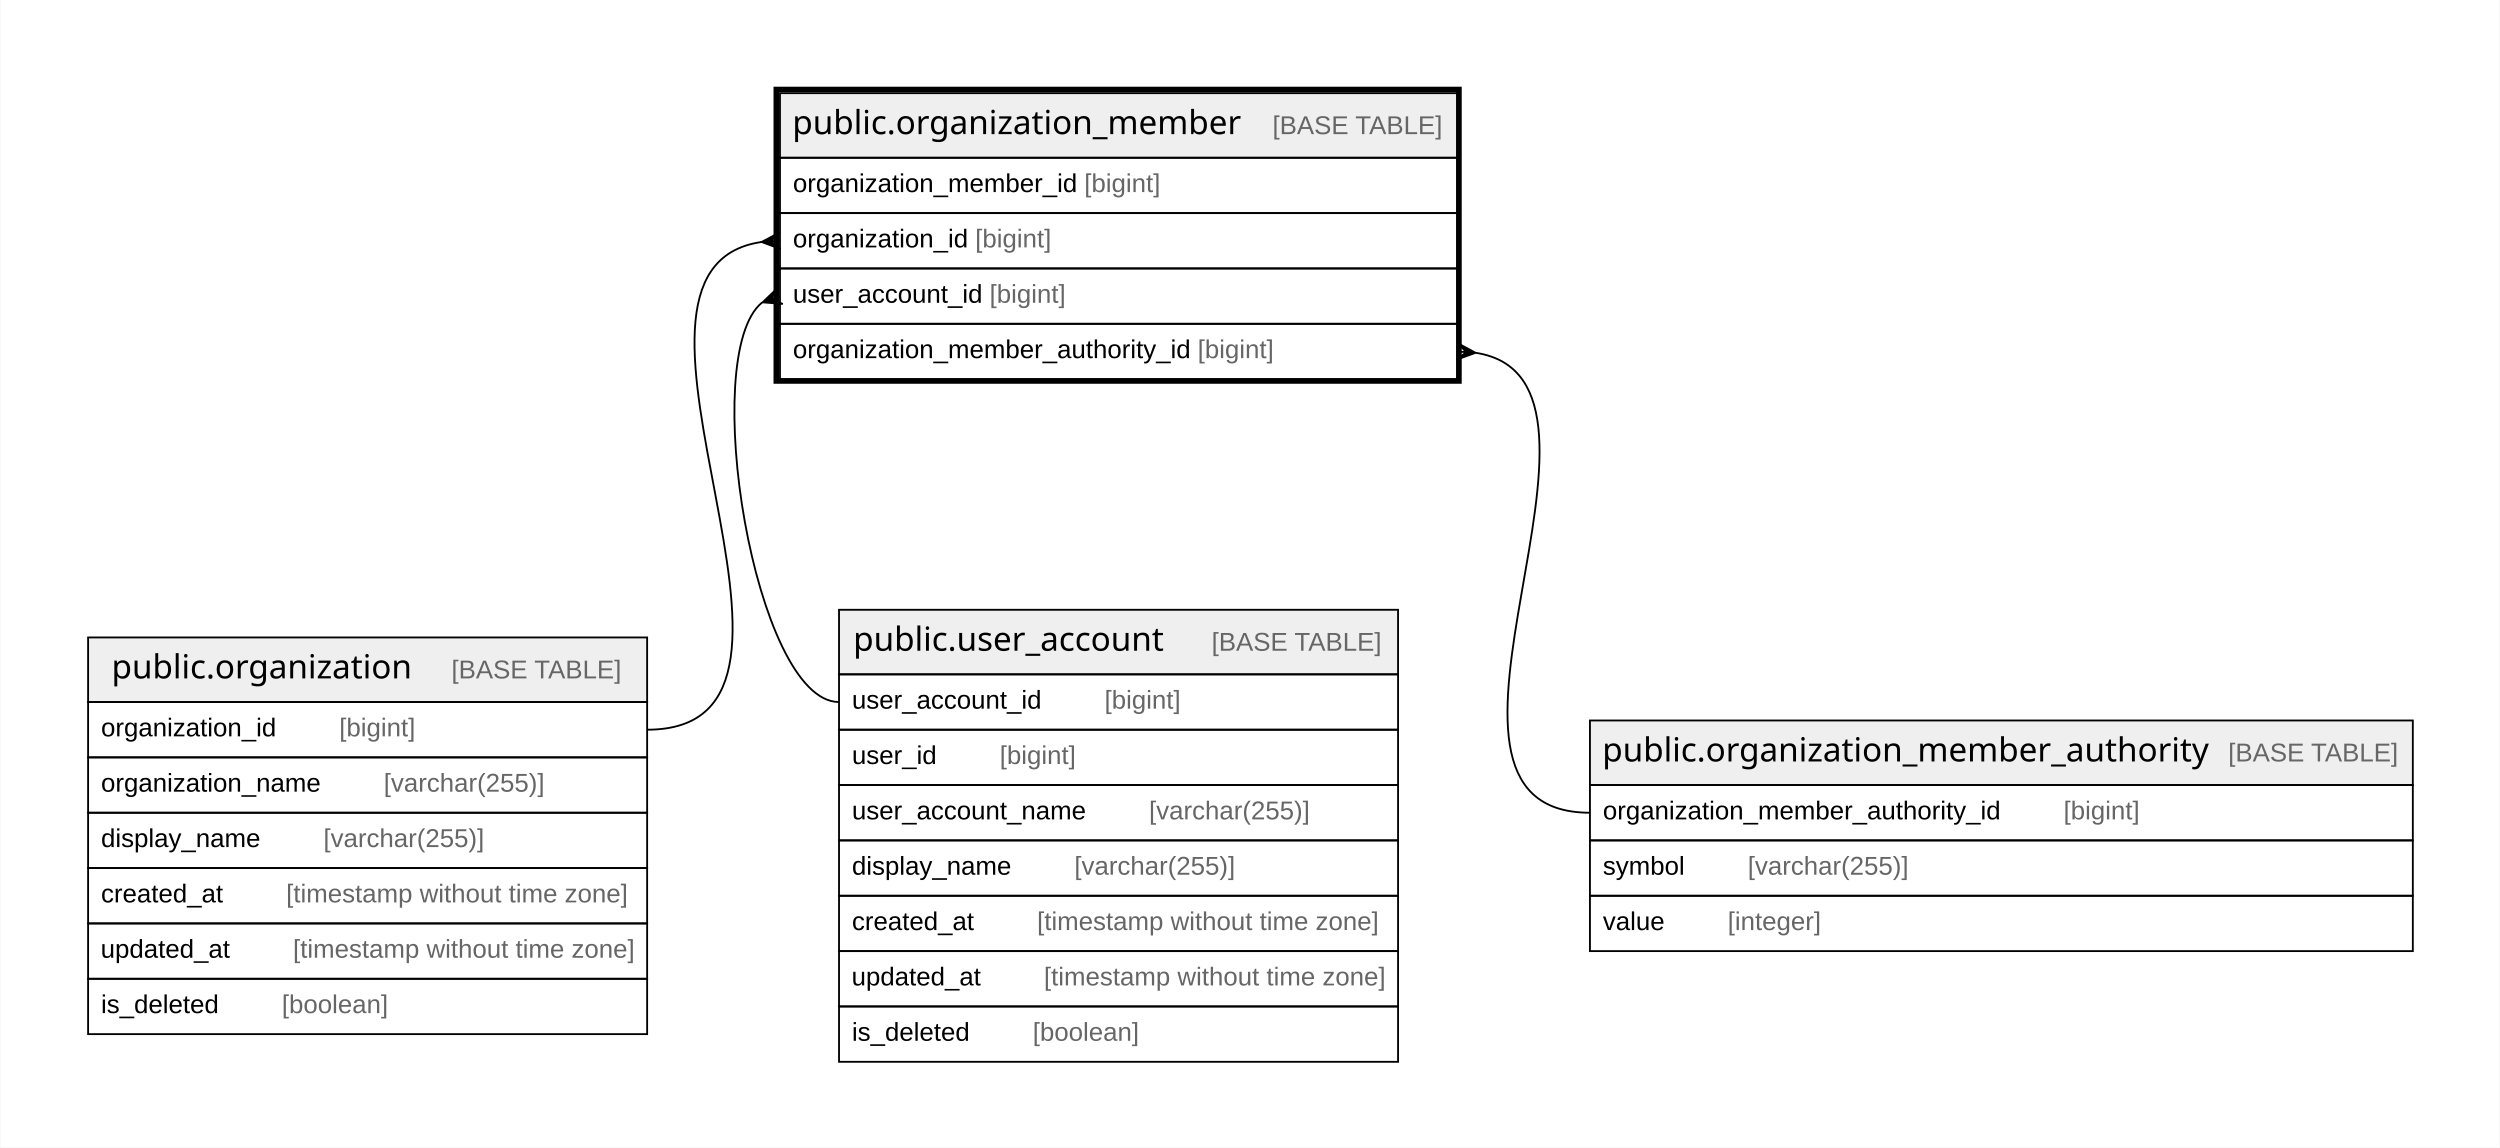
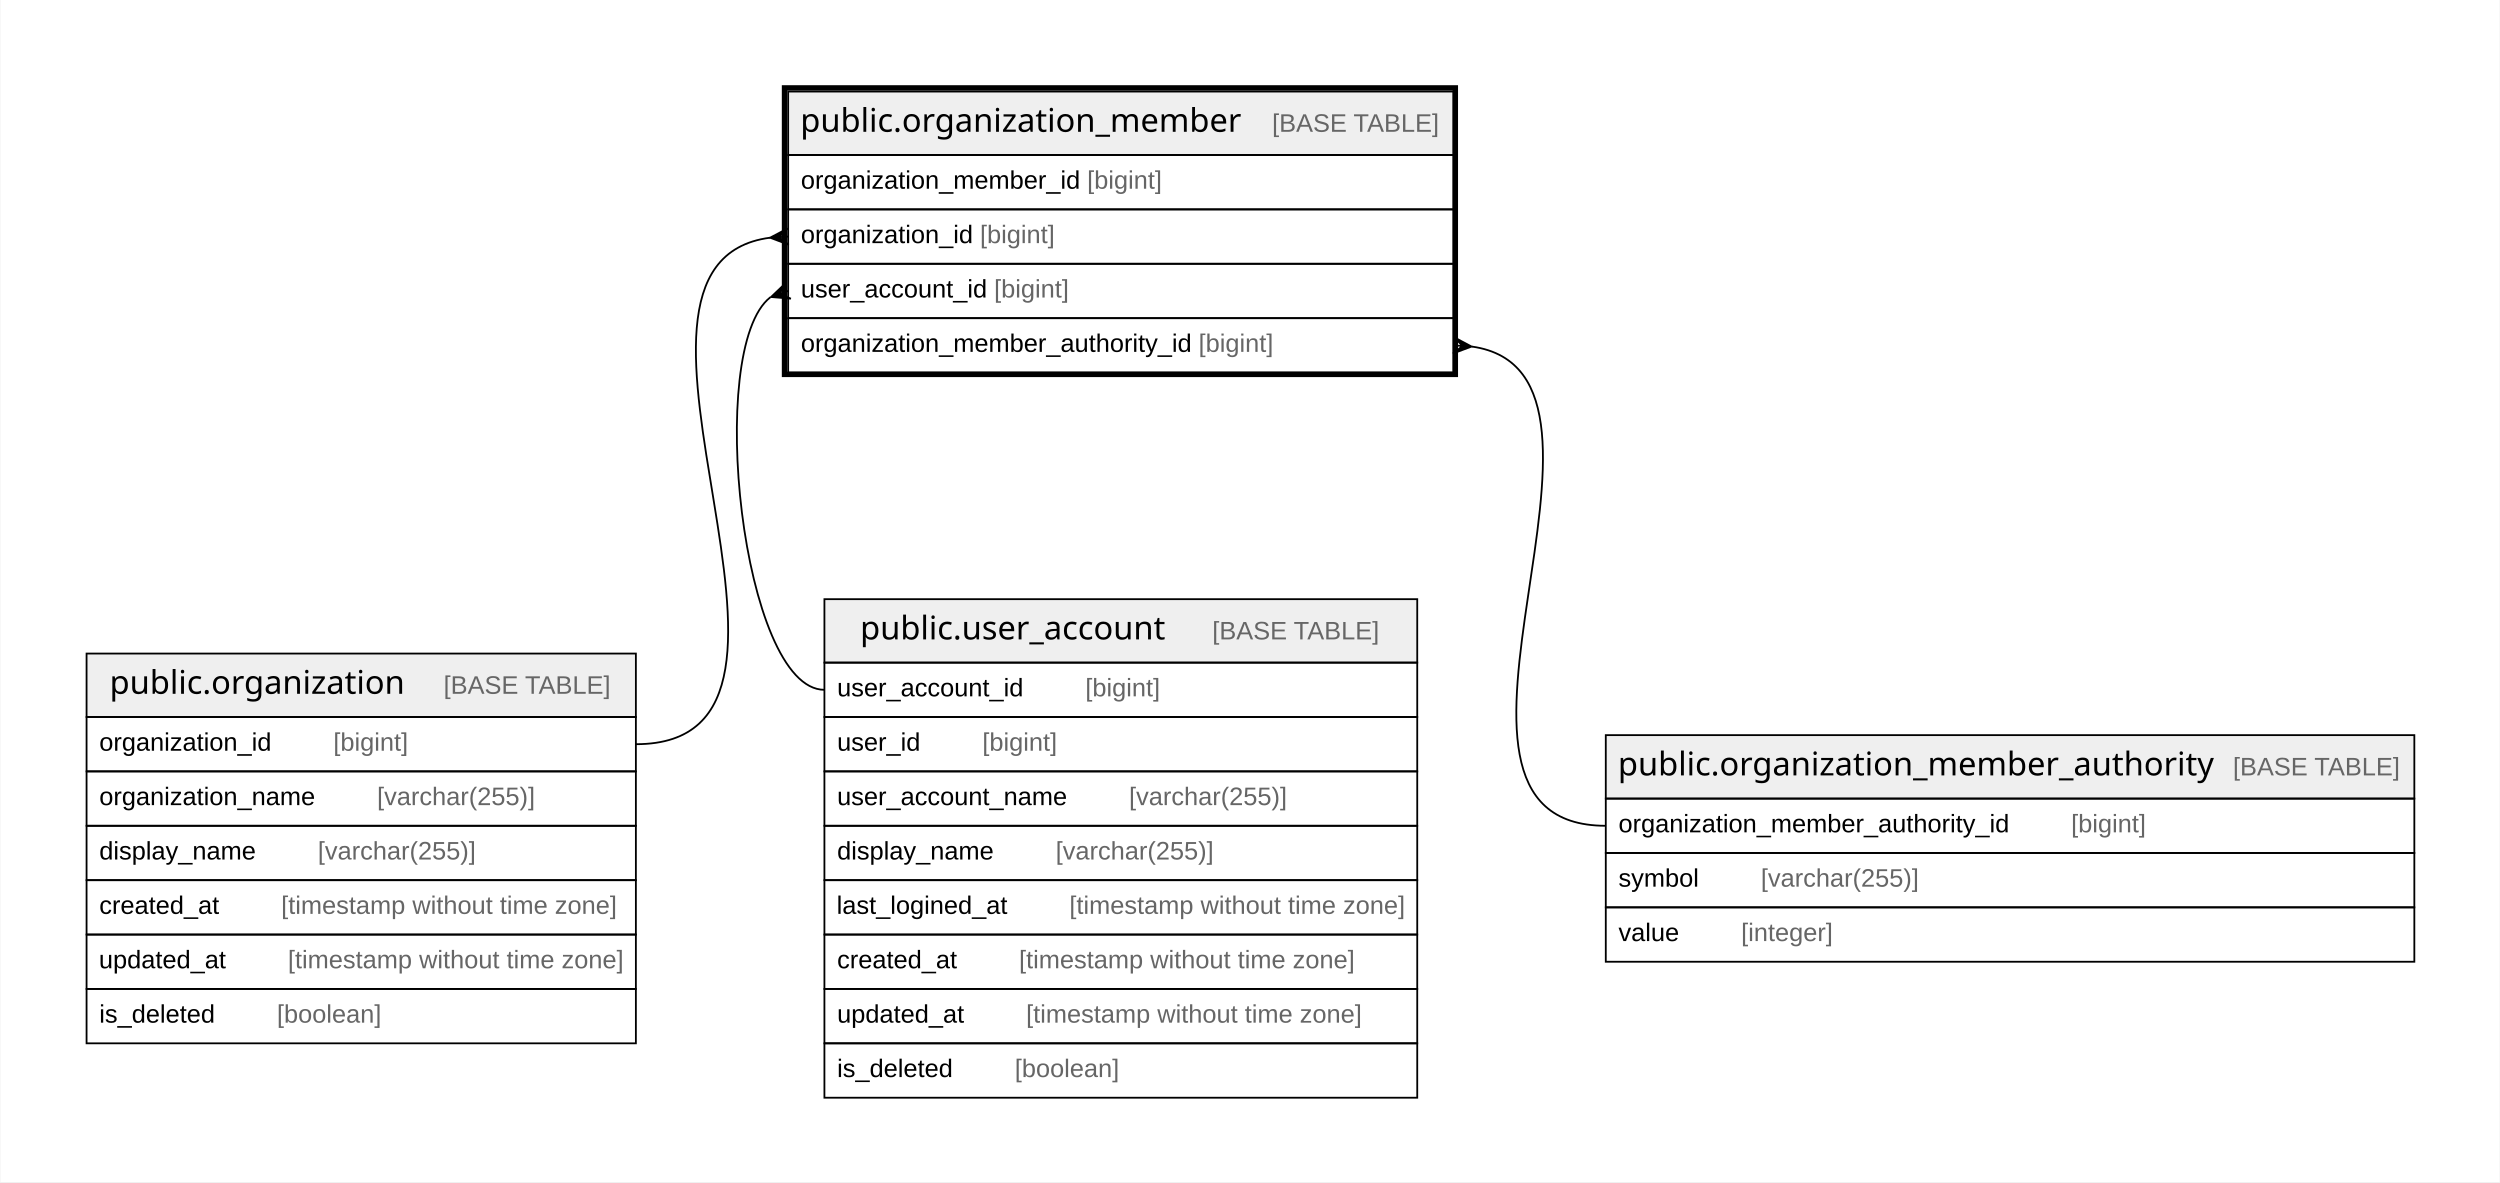
- <svg xmlns="http://www.w3.org/2000/svg" width="1355pt" height="622pt" viewBox="0.00 0.00 1354.50 622.00">
-   <g id="graph0" class="graph" transform="scale(1 1) rotate(0) translate(4 618)">
-     <polygon fill="#ffffff" stroke="transparent" points="-4,4 -4,-618 1350.5,-618 1350.5,4 -4,4" />
+ <svg xmlns="http://www.w3.org/2000/svg" width="1379pt" height="652pt" viewBox="0.00 0.00 1378.50 652.00">
+   <g id="graph0" class="graph" transform="scale(1 1) rotate(0) translate(4 648)">
+     <polygon fill="#ffffff" stroke="transparent" points="-4,4 -4,-648 1374.5,-648 1374.5,4 -4,4" />
    <g id="node1" class="node">
-       <polygon fill="#efefef" stroke="transparent" points="418.5,-532.5 418.5,-567.5 785.5,-567.5 785.5,-532.5 418.5,-532.5" />
-       <polygon fill="none" stroke="#000000" points="418.5,-532.5 418.5,-567.5 785.5,-567.5 785.5,-532.5 418.5,-532.5" />
-       <text text-anchor="start" x="425.198" y="-545.3" font-family="Arial Bold" font-size="18.00" fill="#000000">public.organization_member</text>
-       <text text-anchor="start" x="651.234" y="-545.3" font-family="Arial" font-size="14.00" fill="#000000">    </text>
-       <text text-anchor="start" x="685.439" y="-545.3" font-family="Arial" font-size="14.00" fill="#666666">[BASE TABLE]</text>
-       <polygon fill="none" stroke="#000000" points="418.5,-502.5 418.5,-532.5 785.5,-532.5 785.5,-502.5 418.5,-502.5" />
-       <text text-anchor="start" x="425.5" y="-513.9" font-family="Arial" font-size="14.00" fill="#000000">organization_member_id </text>
-       <text text-anchor="start" x="583.417" y="-513.9" font-family="Arial" font-size="14.00" fill="#666666">[bigint]</text>
-       <polygon fill="none" stroke="#000000" points="418.5,-472.5 418.5,-502.5 785.5,-502.5 785.5,-472.5 418.5,-472.5" />
-       <text text-anchor="start" x="425.5" y="-483.9" font-family="Arial" font-size="14.00" fill="#000000">organization_id </text>
-       <text text-anchor="start" x="524.305" y="-483.9" font-family="Arial" font-size="14.00" fill="#666666">[bigint]</text>
-       <polygon fill="none" stroke="#000000" points="418.5,-442.5 418.5,-472.5 785.5,-472.5 785.5,-442.5 418.5,-442.5" />
-       <text text-anchor="start" x="425.5" y="-453.9" font-family="Arial" font-size="14.00" fill="#000000">user_account_id </text>
-       <text text-anchor="start" x="532.092" y="-453.9" font-family="Arial" font-size="14.00" fill="#666666">[bigint]</text>
-       <polygon fill="none" stroke="#000000" points="418.5,-412.5 418.5,-442.5 785.5,-442.5 785.5,-412.5 418.5,-412.5" />
-       <text text-anchor="start" x="425.5" y="-423.9" font-family="Arial" font-size="14.00" fill="#000000">organization_member_authority_id </text>
-       <text text-anchor="start" x="644.879" y="-423.9" font-family="Arial" font-size="14.00" fill="#666666">[bigint]</text>
-       <polygon fill="none" stroke="#000000" stroke-width="3" points="416.5,-411.5 416.5,-569.5 786.5,-569.5 786.5,-411.5 416.5,-411.5" />
+       <polygon fill="#efefef" stroke="transparent" points="430.5,-562.5 430.5,-597.5 797.5,-597.5 797.5,-562.5 430.5,-562.5" />
+       <polygon fill="none" stroke="#000000" points="430.5,-562.5 430.5,-597.5 797.5,-597.5 797.5,-562.5 430.5,-562.5" />
+       <text text-anchor="start" x="437.198" y="-575.3" font-family="Arial Bold" font-size="18.00" fill="#000000">public.organization_member</text>
+       <text text-anchor="start" x="663.234" y="-575.3" font-family="Arial" font-size="14.00" fill="#000000">    </text>
+       <text text-anchor="start" x="697.439" y="-575.3" font-family="Arial" font-size="14.00" fill="#666666">[BASE TABLE]</text>
+       <polygon fill="none" stroke="#000000" points="430.5,-532.5 430.5,-562.5 797.5,-562.5 797.5,-532.5 430.5,-532.5" />
+       <text text-anchor="start" x="437.5" y="-543.9" font-family="Arial" font-size="14.00" fill="#000000">organization_member_id </text>
+       <text text-anchor="start" x="595.417" y="-543.9" font-family="Arial" font-size="14.00" fill="#666666">[bigint]</text>
+       <polygon fill="none" stroke="#000000" points="430.5,-502.5 430.5,-532.5 797.5,-532.5 797.5,-502.5 430.5,-502.5" />
+       <text text-anchor="start" x="437.5" y="-513.9" font-family="Arial" font-size="14.00" fill="#000000">organization_id </text>
+       <text text-anchor="start" x="536.305" y="-513.9" font-family="Arial" font-size="14.00" fill="#666666">[bigint]</text>
+       <polygon fill="none" stroke="#000000" points="430.5,-472.5 430.5,-502.5 797.5,-502.5 797.5,-472.5 430.5,-472.5" />
+       <text text-anchor="start" x="437.5" y="-483.9" font-family="Arial" font-size="14.00" fill="#000000">user_account_id </text>
+       <text text-anchor="start" x="544.092" y="-483.9" font-family="Arial" font-size="14.00" fill="#666666">[bigint]</text>
+       <polygon fill="none" stroke="#000000" points="430.5,-442.5 430.5,-472.5 797.5,-472.5 797.5,-442.5 430.5,-442.5" />
+       <text text-anchor="start" x="437.5" y="-453.9" font-family="Arial" font-size="14.00" fill="#000000">organization_member_authority_id </text>
+       <text text-anchor="start" x="656.879" y="-453.9" font-family="Arial" font-size="14.00" fill="#666666">[bigint]</text>
+       <polygon fill="none" stroke="#000000" stroke-width="3" points="428.5,-441.5 428.5,-599.5 798.5,-599.5 798.5,-441.5 428.5,-441.5" />
    </g>
    <g id="node2" class="node">
-       <polygon fill="#efefef" stroke="transparent" points="43.5,-237.5 43.5,-272.5 346.5,-272.5 346.5,-237.5 43.5,-237.5" />
-       <polygon fill="none" stroke="#000000" points="43.5,-237.5 43.5,-272.5 346.5,-272.5 346.5,-237.5 43.5,-237.5" />
-       <text text-anchor="start" x="56.198" y="-250.3" font-family="Arial Bold" font-size="18.00" fill="#000000">public.organization</text>
-       <text text-anchor="start" x="206.234" y="-250.3" font-family="Arial" font-size="14.00" fill="#000000">    </text>
-       <text text-anchor="start" x="240.439" y="-250.3" font-family="Arial" font-size="14.00" fill="#666666">[BASE TABLE]</text>
-       <polygon fill="none" stroke="#000000" points="43.5,-207.5 43.5,-237.5 346.5,-237.5 346.5,-207.5 43.5,-207.5" />
-       <text text-anchor="start" x="50.5" y="-218.9" font-family="Arial" font-size="14.00" fill="#000000">organization_id    </text>
-       <text text-anchor="start" x="179.619" y="-218.9" font-family="Arial" font-size="14.00" fill="#666666">[bigint]</text>
-       <polygon fill="none" stroke="#000000" points="43.5,-177.5 43.5,-207.5 346.5,-207.5 346.5,-177.5 43.5,-177.5" />
-       <text text-anchor="start" x="50.5" y="-188.9" font-family="Arial" font-size="14.00" fill="#000000">organization_name    </text>
-       <text text-anchor="start" x="203.738" y="-188.9" font-family="Arial" font-size="14.00" fill="#666666">[varchar(255)]</text>
-       <polygon fill="none" stroke="#000000" points="43.5,-147.5 43.5,-177.5 346.5,-177.5 346.5,-147.5 43.5,-147.5" />
-       <text text-anchor="start" x="50.5" y="-158.9" font-family="Arial" font-size="14.00" fill="#000000">display_name    </text>
-       <text text-anchor="start" x="171.057" y="-158.9" font-family="Arial" font-size="14.00" fill="#666666">[varchar(255)]</text>
-       <polygon fill="none" stroke="#000000" points="43.5,-117.5 43.5,-147.5 346.5,-147.5 346.5,-117.5 43.5,-117.5" />
-       <text text-anchor="start" x="50.5" y="-128.9" font-family="Arial" font-size="14.00" fill="#000000">created_at    </text>
-       <text text-anchor="start" x="150.842" y="-128.9" font-family="Arial" font-size="14.00" fill="#666666">[timestamp without time zone]</text>
-       <polygon fill="none" stroke="#000000" points="43.5,-87.5 43.5,-117.5 346.5,-117.5 346.5,-87.5 43.5,-87.5" />
-       <text text-anchor="start" x="50.306" y="-98.9" font-family="Arial" font-size="14.00" fill="#000000">updated_at    </text>
-       <text text-anchor="start" x="154.553" y="-98.9" font-family="Arial" font-size="14.00" fill="#666666">[timestamp without time zone]</text>
-       <polygon fill="none" stroke="#000000" points="43.5,-57.5 43.5,-87.5 346.5,-87.5 346.5,-57.5 43.5,-57.5" />
-       <text text-anchor="start" x="50.5" y="-68.9" font-family="Arial" font-size="14.00" fill="#000000">is_deleted    </text>
-       <text text-anchor="start" x="148.504" y="-68.9" font-family="Arial" font-size="14.00" fill="#666666">[boolean]</text>
+       <polygon fill="#efefef" stroke="transparent" points="43.5,-252.5 43.5,-287.5 346.5,-287.5 346.5,-252.5 43.5,-252.5" />
+       <polygon fill="none" stroke="#000000" points="43.5,-252.5 43.5,-287.5 346.5,-287.5 346.5,-252.5 43.5,-252.5" />
+       <text text-anchor="start" x="56.198" y="-265.3" font-family="Arial Bold" font-size="18.00" fill="#000000">public.organization</text>
+       <text text-anchor="start" x="206.234" y="-265.3" font-family="Arial" font-size="14.00" fill="#000000">    </text>
+       <text text-anchor="start" x="240.439" y="-265.3" font-family="Arial" font-size="14.00" fill="#666666">[BASE TABLE]</text>
+       <polygon fill="none" stroke="#000000" points="43.5,-222.5 43.5,-252.5 346.5,-252.5 346.5,-222.5 43.5,-222.5" />
+       <text text-anchor="start" x="50.5" y="-233.9" font-family="Arial" font-size="14.00" fill="#000000">organization_id    </text>
+       <text text-anchor="start" x="179.619" y="-233.9" font-family="Arial" font-size="14.00" fill="#666666">[bigint]</text>
+       <polygon fill="none" stroke="#000000" points="43.5,-192.5 43.5,-222.5 346.5,-222.5 346.5,-192.5 43.5,-192.5" />
+       <text text-anchor="start" x="50.5" y="-203.9" font-family="Arial" font-size="14.00" fill="#000000">organization_name    </text>
+       <text text-anchor="start" x="203.738" y="-203.9" font-family="Arial" font-size="14.00" fill="#666666">[varchar(255)]</text>
+       <polygon fill="none" stroke="#000000" points="43.5,-162.5 43.5,-192.5 346.5,-192.5 346.5,-162.5 43.5,-162.5" />
+       <text text-anchor="start" x="50.5" y="-173.9" font-family="Arial" font-size="14.00" fill="#000000">display_name    </text>
+       <text text-anchor="start" x="171.057" y="-173.9" font-family="Arial" font-size="14.00" fill="#666666">[varchar(255)]</text>
+       <polygon fill="none" stroke="#000000" points="43.5,-132.5 43.5,-162.5 346.5,-162.5 346.5,-132.5 43.5,-132.5" />
+       <text text-anchor="start" x="50.5" y="-143.9" font-family="Arial" font-size="14.00" fill="#000000">created_at    </text>
+       <text text-anchor="start" x="150.842" y="-143.9" font-family="Arial" font-size="14.00" fill="#666666">[timestamp without time zone]</text>
+       <polygon fill="none" stroke="#000000" points="43.5,-102.5 43.5,-132.5 346.5,-132.5 346.5,-102.5 43.5,-102.5" />
+       <text text-anchor="start" x="50.306" y="-113.9" font-family="Arial" font-size="14.00" fill="#000000">updated_at    </text>
+       <text text-anchor="start" x="154.553" y="-113.9" font-family="Arial" font-size="14.00" fill="#666666">[timestamp without time zone]</text>
+       <polygon fill="none" stroke="#000000" points="43.5,-72.5 43.5,-102.5 346.5,-102.5 346.5,-72.5 43.5,-72.5" />
+       <text text-anchor="start" x="50.5" y="-83.9" font-family="Arial" font-size="14.00" fill="#000000">is_deleted    </text>
+       <text text-anchor="start" x="148.504" y="-83.9" font-family="Arial" font-size="14.00" fill="#666666">[boolean]</text>
    </g>
    <g id="edge1" class="edge">
-       <path fill="none" stroke="#000000" d="M408.516,-486.831C306.284,-472.2 464.972,-222.5 346.5,-222.5" />
-       <polygon fill="#000000" stroke="#000000" points="408.522,-486.831 418.199,-491.99 413.511,-487.166 418.5,-487.5 418.5,-487.5 418.5,-487.5 413.511,-487.166 418.801,-483.01 408.522,-486.831 408.522,-486.831" />
+       <path fill="none" stroke="#000000" d="M420.515,-516.883C309.964,-502.397 472.871,-237.5 346.5,-237.5" />
+       <polygon fill="#000000" stroke="#000000" points="420.519,-516.884 430.223,-521.991 425.51,-517.192 430.5,-517.5 430.5,-517.5 430.5,-517.5 425.51,-517.192 430.777,-513.009 420.519,-516.884 420.519,-516.884" />
    </g>
    <g id="node3" class="node">
-       <polygon fill="#efefef" stroke="transparent" points="450.5,-252.5 450.5,-287.5 753.5,-287.5 753.5,-252.5 450.5,-252.5" />
-       <polygon fill="none" stroke="#000000" points="450.5,-252.5 450.5,-287.5 753.5,-287.5 753.5,-252.5 450.5,-252.5" />
-       <text text-anchor="start" x="458.192" y="-265.3" font-family="Arial Bold" font-size="18.00" fill="#000000">public.user_account</text>
-       <text text-anchor="start" x="618.24" y="-265.3" font-family="Arial" font-size="14.00" fill="#000000">    </text>
-       <text text-anchor="start" x="652.444" y="-265.3" font-family="Arial" font-size="14.00" fill="#666666">[BASE TABLE]</text>
-       <polygon fill="none" stroke="#000000" points="450.5,-222.5 450.5,-252.5 753.5,-252.5 753.5,-222.5 450.5,-222.5" />
-       <text text-anchor="start" x="457.5" y="-233.9" font-family="Arial" font-size="14.00" fill="#000000">user_account_id    </text>
-       <text text-anchor="start" x="594.406" y="-233.9" font-family="Arial" font-size="14.00" fill="#666666">[bigint]</text>
-       <polygon fill="none" stroke="#000000" points="450.5,-192.5 450.5,-222.5 753.5,-222.5 753.5,-192.5 450.5,-192.5" />
-       <text text-anchor="start" x="457.5" y="-203.9" font-family="Arial" font-size="14.00" fill="#000000">user_id    </text>
-       <text text-anchor="start" x="537.602" y="-203.9" font-family="Arial" font-size="14.00" fill="#666666">[bigint]</text>
-       <polygon fill="none" stroke="#000000" points="450.5,-162.5 450.5,-192.5 753.5,-192.5 753.5,-162.5 450.5,-162.5" />
-       <text text-anchor="start" x="457.5" y="-173.9" font-family="Arial" font-size="14.00" fill="#000000">user_account_name    </text>
-       <text text-anchor="start" x="618.525" y="-173.9" font-family="Arial" font-size="14.00" fill="#666666">[varchar(255)]</text>
-       <polygon fill="none" stroke="#000000" points="450.5,-132.5 450.5,-162.5 753.5,-162.5 753.5,-132.5 450.5,-132.5" />
-       <text text-anchor="start" x="457.5" y="-143.9" font-family="Arial" font-size="14.00" fill="#000000">display_name    </text>
-       <text text-anchor="start" x="578.057" y="-143.9" font-family="Arial" font-size="14.00" fill="#666666">[varchar(255)]</text>
-       <polygon fill="none" stroke="#000000" points="450.5,-102.5 450.5,-132.5 753.5,-132.5 753.5,-102.5 450.5,-102.5" />
+       <polygon fill="#efefef" stroke="transparent" points="450.5,-282.5 450.5,-317.5 777.5,-317.5 777.5,-282.5 450.5,-282.5" />
+       <polygon fill="none" stroke="#000000" points="450.5,-282.5 450.5,-317.5 777.5,-317.5 777.5,-282.5 450.5,-282.5" />
+       <text text-anchor="start" x="470.192" y="-295.3" font-family="Arial Bold" font-size="18.00" fill="#000000">public.user_account</text>
+       <text text-anchor="start" x="630.24" y="-295.3" font-family="Arial" font-size="14.00" fill="#000000">    </text>
+       <text text-anchor="start" x="664.444" y="-295.3" font-family="Arial" font-size="14.00" fill="#666666">[BASE TABLE]</text>
+       <polygon fill="none" stroke="#000000" points="450.5,-252.5 450.5,-282.5 777.5,-282.5 777.5,-252.5 450.5,-252.5" />
+       <text text-anchor="start" x="457.5" y="-263.9" font-family="Arial" font-size="14.00" fill="#000000">user_account_id    </text>
+       <text text-anchor="start" x="594.406" y="-263.9" font-family="Arial" font-size="14.00" fill="#666666">[bigint]</text>
+       <polygon fill="none" stroke="#000000" points="450.5,-222.5 450.5,-252.5 777.5,-252.5 777.5,-222.5 450.5,-222.5" />
+       <text text-anchor="start" x="457.5" y="-233.9" font-family="Arial" font-size="14.00" fill="#000000">user_id    </text>
+       <text text-anchor="start" x="537.602" y="-233.9" font-family="Arial" font-size="14.00" fill="#666666">[bigint]</text>
+       <polygon fill="none" stroke="#000000" points="450.5,-192.5 450.5,-222.5 777.5,-222.5 777.5,-192.5 450.5,-192.5" />
+       <text text-anchor="start" x="457.5" y="-203.9" font-family="Arial" font-size="14.00" fill="#000000">user_account_name    </text>
+       <text text-anchor="start" x="618.525" y="-203.9" font-family="Arial" font-size="14.00" fill="#666666">[varchar(255)]</text>
+       <polygon fill="none" stroke="#000000" points="450.5,-162.5 450.5,-192.5 777.5,-192.5 777.5,-162.5 450.5,-162.5" />
+       <text text-anchor="start" x="457.5" y="-173.9" font-family="Arial" font-size="14.00" fill="#000000">display_name    </text>
+       <text text-anchor="start" x="578.057" y="-173.9" font-family="Arial" font-size="14.00" fill="#666666">[varchar(255)]</text>
+       <polygon fill="none" stroke="#000000" points="450.5,-132.5 450.5,-162.5 777.5,-162.5 777.5,-132.5 450.5,-132.5" />
+       <text text-anchor="start" x="457.255" y="-143.9" font-family="Arial" font-size="14.00" fill="#000000">last_logined_at    </text>
+       <text text-anchor="start" x="585.605" y="-143.9" font-family="Arial" font-size="14.00" fill="#666666">[timestamp without time zone]</text>
+       <polygon fill="none" stroke="#000000" points="450.5,-102.5 450.5,-132.5 777.5,-132.5 777.5,-102.5 450.5,-102.5" />
      <text text-anchor="start" x="457.5" y="-113.9" font-family="Arial" font-size="14.00" fill="#000000">created_at    </text>
      <text text-anchor="start" x="557.842" y="-113.9" font-family="Arial" font-size="14.00" fill="#666666">[timestamp without time zone]</text>
-       <polygon fill="none" stroke="#000000" points="450.5,-72.5 450.5,-102.5 753.5,-102.5 753.5,-72.5 450.5,-72.5" />
-       <text text-anchor="start" x="457.307" y="-83.9" font-family="Arial" font-size="14.00" fill="#000000">updated_at    </text>
-       <text text-anchor="start" x="561.553" y="-83.9" font-family="Arial" font-size="14.00" fill="#666666">[timestamp without time zone]</text>
-       <polygon fill="none" stroke="#000000" points="450.5,-42.5 450.5,-72.5 753.5,-72.5 753.5,-42.5 450.5,-42.5" />
+       <polygon fill="none" stroke="#000000" points="450.5,-72.5 450.5,-102.5 777.5,-102.5 777.5,-72.5 450.5,-72.5" />
+       <text text-anchor="start" x="457.5" y="-83.9" font-family="Arial" font-size="14.00" fill="#000000">updated_at    </text>
+       <text text-anchor="start" x="561.747" y="-83.9" font-family="Arial" font-size="14.00" fill="#666666">[timestamp without time zone]</text>
+       <polygon fill="none" stroke="#000000" points="450.5,-42.5 450.5,-72.5 777.5,-72.5 777.5,-42.5 450.5,-42.5" />
      <text text-anchor="start" x="457.5" y="-53.9" font-family="Arial" font-size="14.00" fill="#000000">is_deleted    </text>
      <text text-anchor="start" x="555.504" y="-53.9" font-family="Arial" font-size="14.00" fill="#666666">[boolean]</text>
    </g>
    <g id="edge2" class="edge">
-       <path fill="none" stroke="#000000" d="M408.819,-454.044C373.942,-426.056 404.763,-237.5 450.5,-237.5" />
-       <polygon fill="#000000" stroke="#000000" points="409.082,-454.138 416.987,-461.738 413.791,-455.819 418.5,-457.5 418.5,-457.5 418.5,-457.5 413.791,-455.819 420.013,-453.262 409.082,-454.138 409.082,-454.138" />
+       <path fill="none" stroke="#000000" d="M420.695,-484.044C384.538,-456.056 405.053,-267.5 450.5,-267.5" />
+       <polygon fill="#000000" stroke="#000000" points="421.069,-484.176 429.004,-491.744 425.784,-485.838 430.5,-487.5 430.5,-487.5 430.5,-487.5 425.784,-485.838 431.996,-483.256 421.069,-484.176 421.069,-484.176" />
    </g>
    <g id="node4" class="node">
-       <polygon fill="#efefef" stroke="transparent" points="857.5,-192.5 857.5,-227.5 1303.5,-227.5 1303.5,-192.5 857.5,-192.5" />
-       <polygon fill="none" stroke="#000000" points="857.5,-192.5 857.5,-227.5 1303.5,-227.5 1303.5,-192.5 857.5,-192.5" />
-       <text text-anchor="start" x="864.187" y="-205.3" font-family="Arial Bold" font-size="18.00" fill="#000000">public.organization_member_authority</text>
-       <text text-anchor="start" x="1169.245" y="-205.3" font-family="Arial" font-size="14.00" fill="#000000">    </text>
-       <text text-anchor="start" x="1203.45" y="-205.3" font-family="Arial" font-size="14.00" fill="#666666">[BASE TABLE]</text>
-       <polygon fill="none" stroke="#000000" points="857.5,-162.5 857.5,-192.5 1303.5,-192.5 1303.5,-162.5 857.5,-162.5" />
-       <text text-anchor="start" x="864.5" y="-173.9" font-family="Arial" font-size="14.00" fill="#000000">organization_member_authority_id    </text>
-       <text text-anchor="start" x="1114.193" y="-173.9" font-family="Arial" font-size="14.00" fill="#666666">[bigint]</text>
-       <polygon fill="none" stroke="#000000" points="857.5,-132.5 857.5,-162.5 1303.5,-162.5 1303.5,-132.5 857.5,-132.5" />
-       <text text-anchor="start" x="864.5" y="-143.9" font-family="Arial" font-size="14.00" fill="#000000">symbol    </text>
-       <text text-anchor="start" x="943.037" y="-143.9" font-family="Arial" font-size="14.00" fill="#666666">[varchar(255)]</text>
-       <polygon fill="none" stroke="#000000" points="857.5,-102.5 857.5,-132.5 1303.5,-132.5 1303.5,-102.5 857.5,-102.5" />
-       <text text-anchor="start" x="864.5" y="-113.9" font-family="Arial" font-size="14.00" fill="#000000">value    </text>
-       <text text-anchor="start" x="932.159" y="-113.9" font-family="Arial" font-size="14.00" fill="#666666">[integer]</text>
+       <polygon fill="#efefef" stroke="transparent" points="881.5,-207.5 881.5,-242.5 1327.5,-242.5 1327.5,-207.5 881.5,-207.5" />
+       <polygon fill="none" stroke="#000000" points="881.5,-207.5 881.5,-242.5 1327.5,-242.5 1327.5,-207.5 881.5,-207.5" />
+       <text text-anchor="start" x="888.187" y="-220.3" font-family="Arial Bold" font-size="18.00" fill="#000000">public.organization_member_authority</text>
+       <text text-anchor="start" x="1193.245" y="-220.3" font-family="Arial" font-size="14.00" fill="#000000">    </text>
+       <text text-anchor="start" x="1227.45" y="-220.3" font-family="Arial" font-size="14.00" fill="#666666">[BASE TABLE]</text>
+       <polygon fill="none" stroke="#000000" points="881.5,-177.5 881.5,-207.5 1327.5,-207.5 1327.5,-177.5 881.5,-177.5" />
+       <text text-anchor="start" x="888.5" y="-188.9" font-family="Arial" font-size="14.00" fill="#000000">organization_member_authority_id    </text>
+       <text text-anchor="start" x="1138.193" y="-188.9" font-family="Arial" font-size="14.00" fill="#666666">[bigint]</text>
+       <polygon fill="none" stroke="#000000" points="881.5,-147.5 881.5,-177.5 1327.5,-177.5 1327.5,-147.5 881.5,-147.5" />
+       <text text-anchor="start" x="888.5" y="-158.9" font-family="Arial" font-size="14.00" fill="#000000">symbol    </text>
+       <text text-anchor="start" x="967.037" y="-158.9" font-family="Arial" font-size="14.00" fill="#666666">[varchar(255)]</text>
+       <polygon fill="none" stroke="#000000" points="881.5,-117.5 881.5,-147.5 1327.5,-147.5 1327.5,-117.5 881.5,-117.5" />
+       <text text-anchor="start" x="888.5" y="-128.9" font-family="Arial" font-size="14.00" fill="#000000">value    </text>
+       <text text-anchor="start" x="956.159" y="-128.9" font-family="Arial" font-size="14.00" fill="#666666">[integer]</text>
    </g>
    <g id="edge3" class="edge">
-       <path fill="none" stroke="#000000" d="M795.552,-426.783C891.442,-412.119 745.486,-177.5 857.5,-177.5" />
-       <polygon fill="#000000" stroke="#000000" points="795.475,-426.788 785.18,-423.011 790.487,-427.144 785.5,-427.5 785.5,-427.5 785.5,-427.5 790.487,-427.144 785.82,-431.989 795.475,-426.788 795.475,-426.788" />
+       <path fill="none" stroke="#000000" d="M807.635,-456.831C911.742,-442.2 761.567,-192.5 881.5,-192.5" />
+       <polygon fill="#000000" stroke="#000000" points="807.478,-456.841 797.204,-453.01 802.489,-457.171 797.5,-457.5 797.5,-457.5 797.5,-457.5 802.489,-457.171 797.796,-461.99 807.478,-456.841 807.478,-456.841" />
    </g>
  </g>
</svg>
